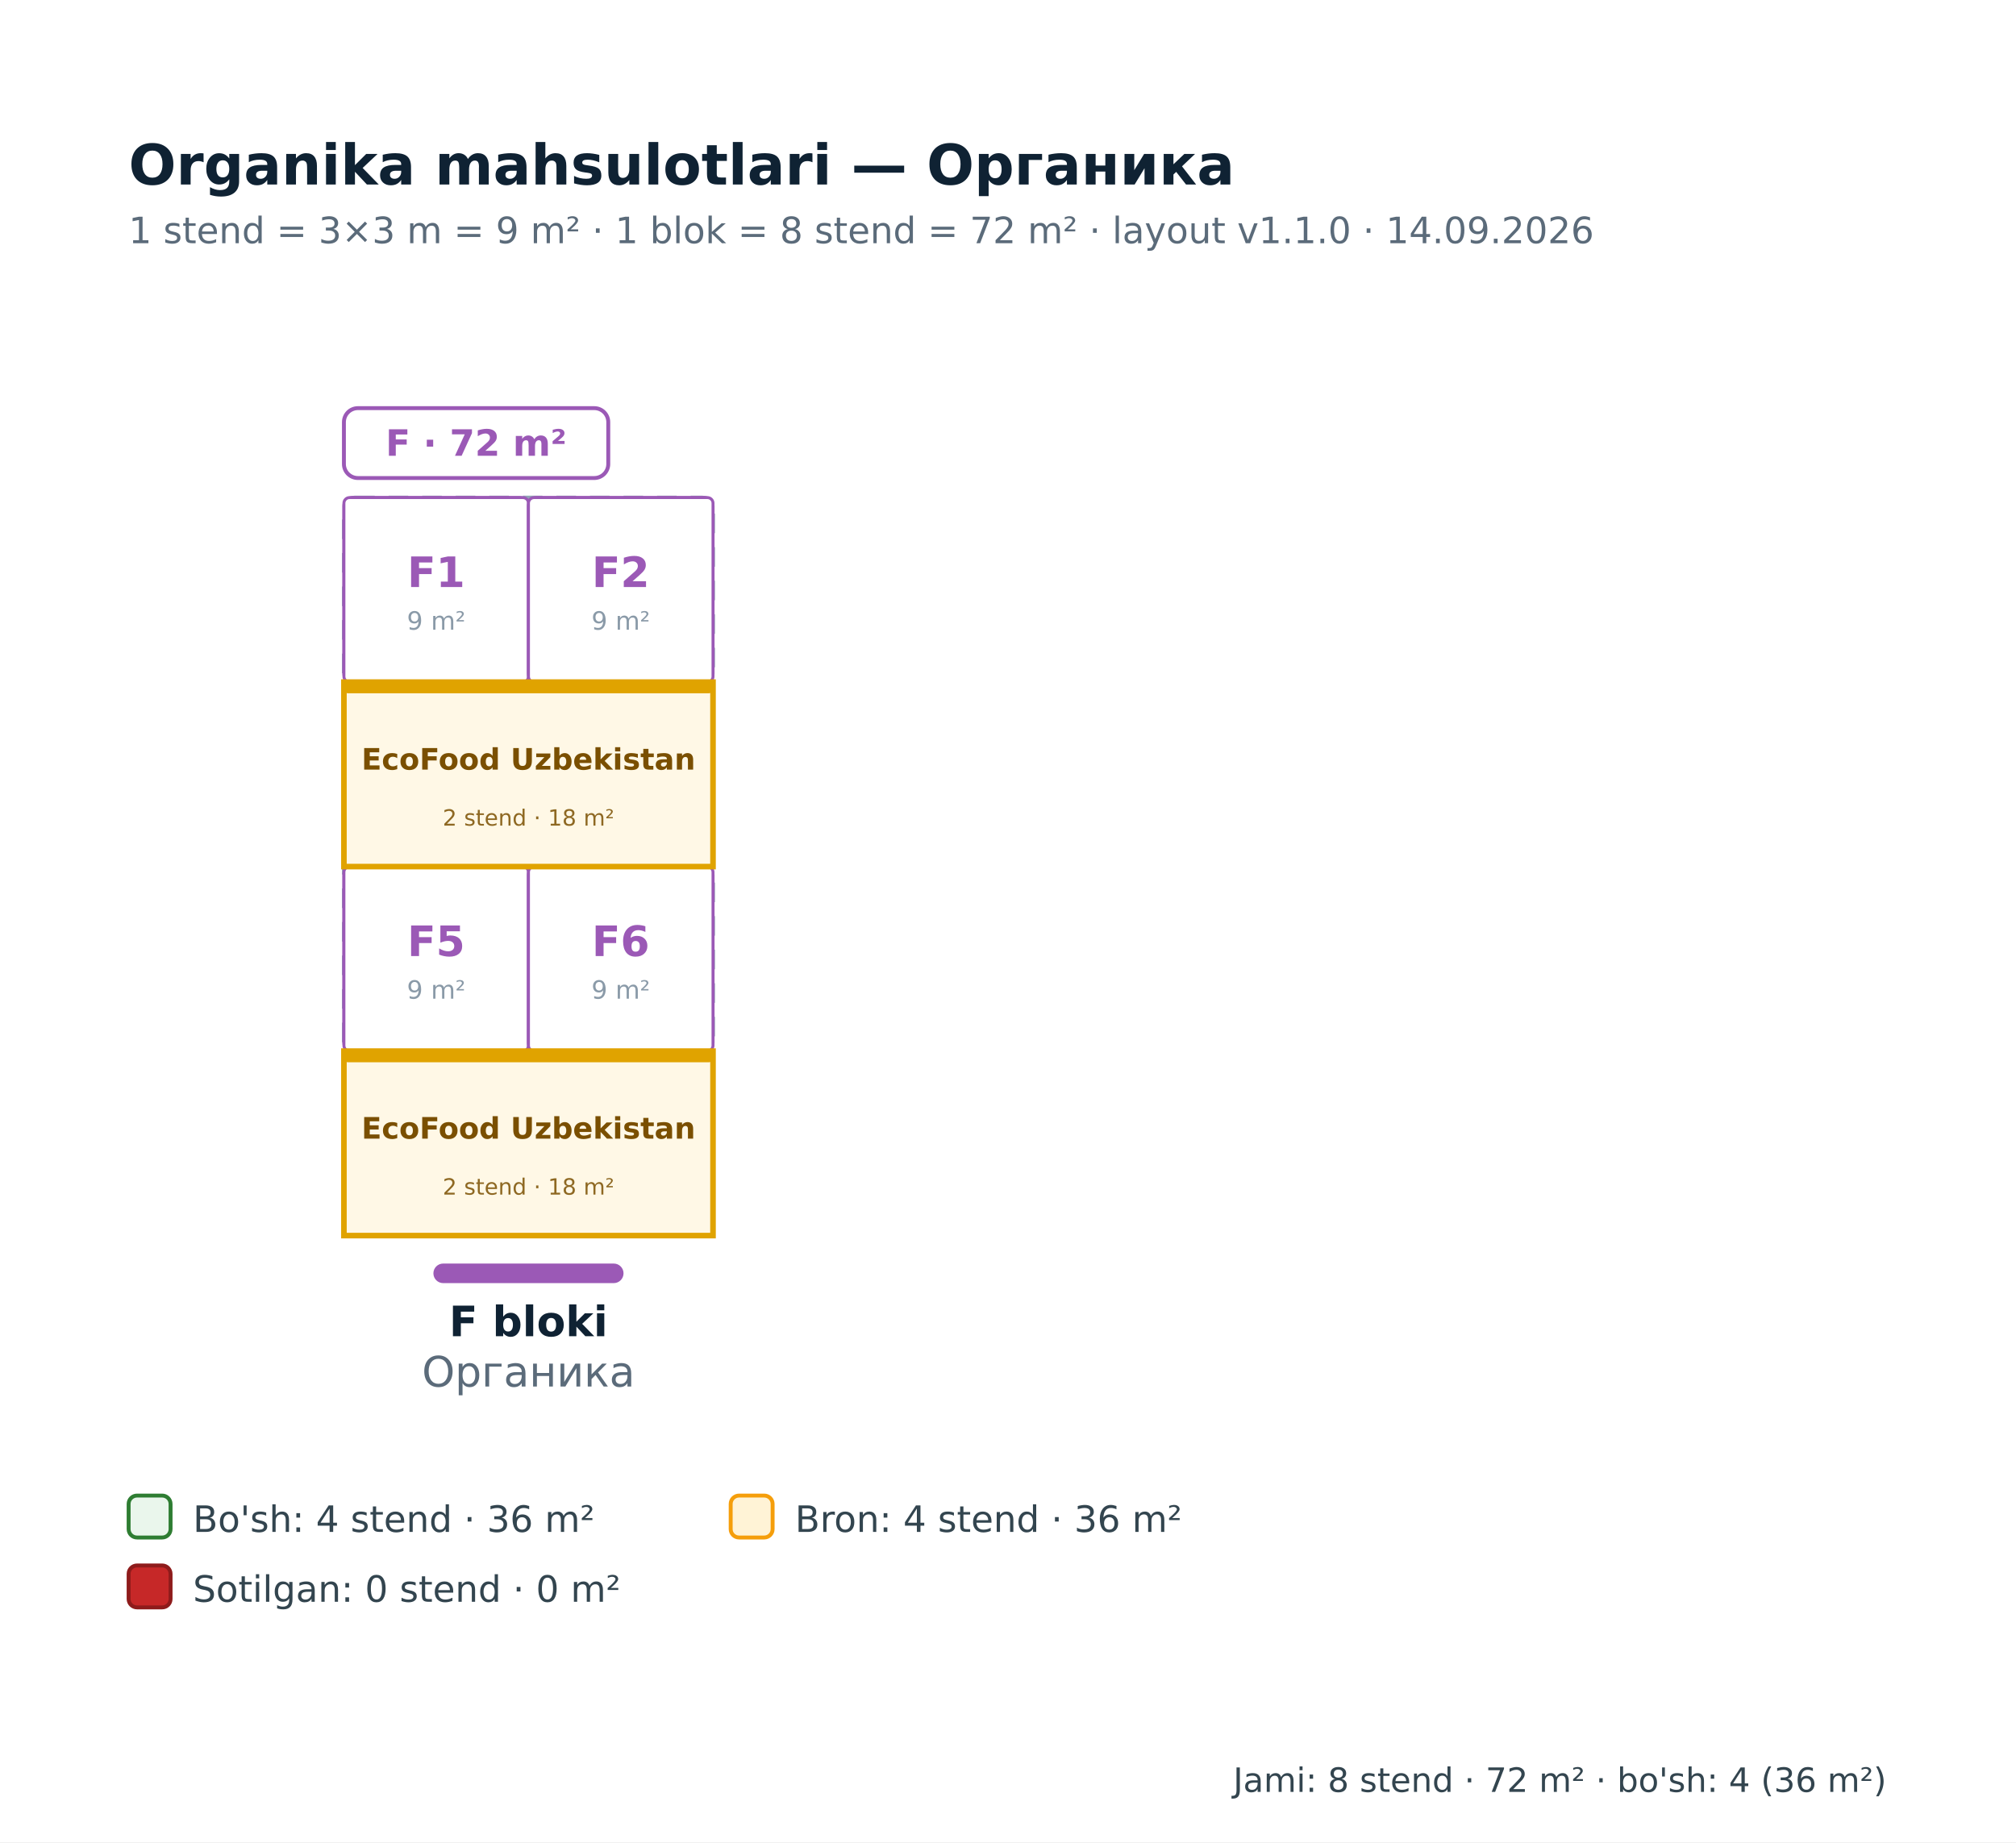
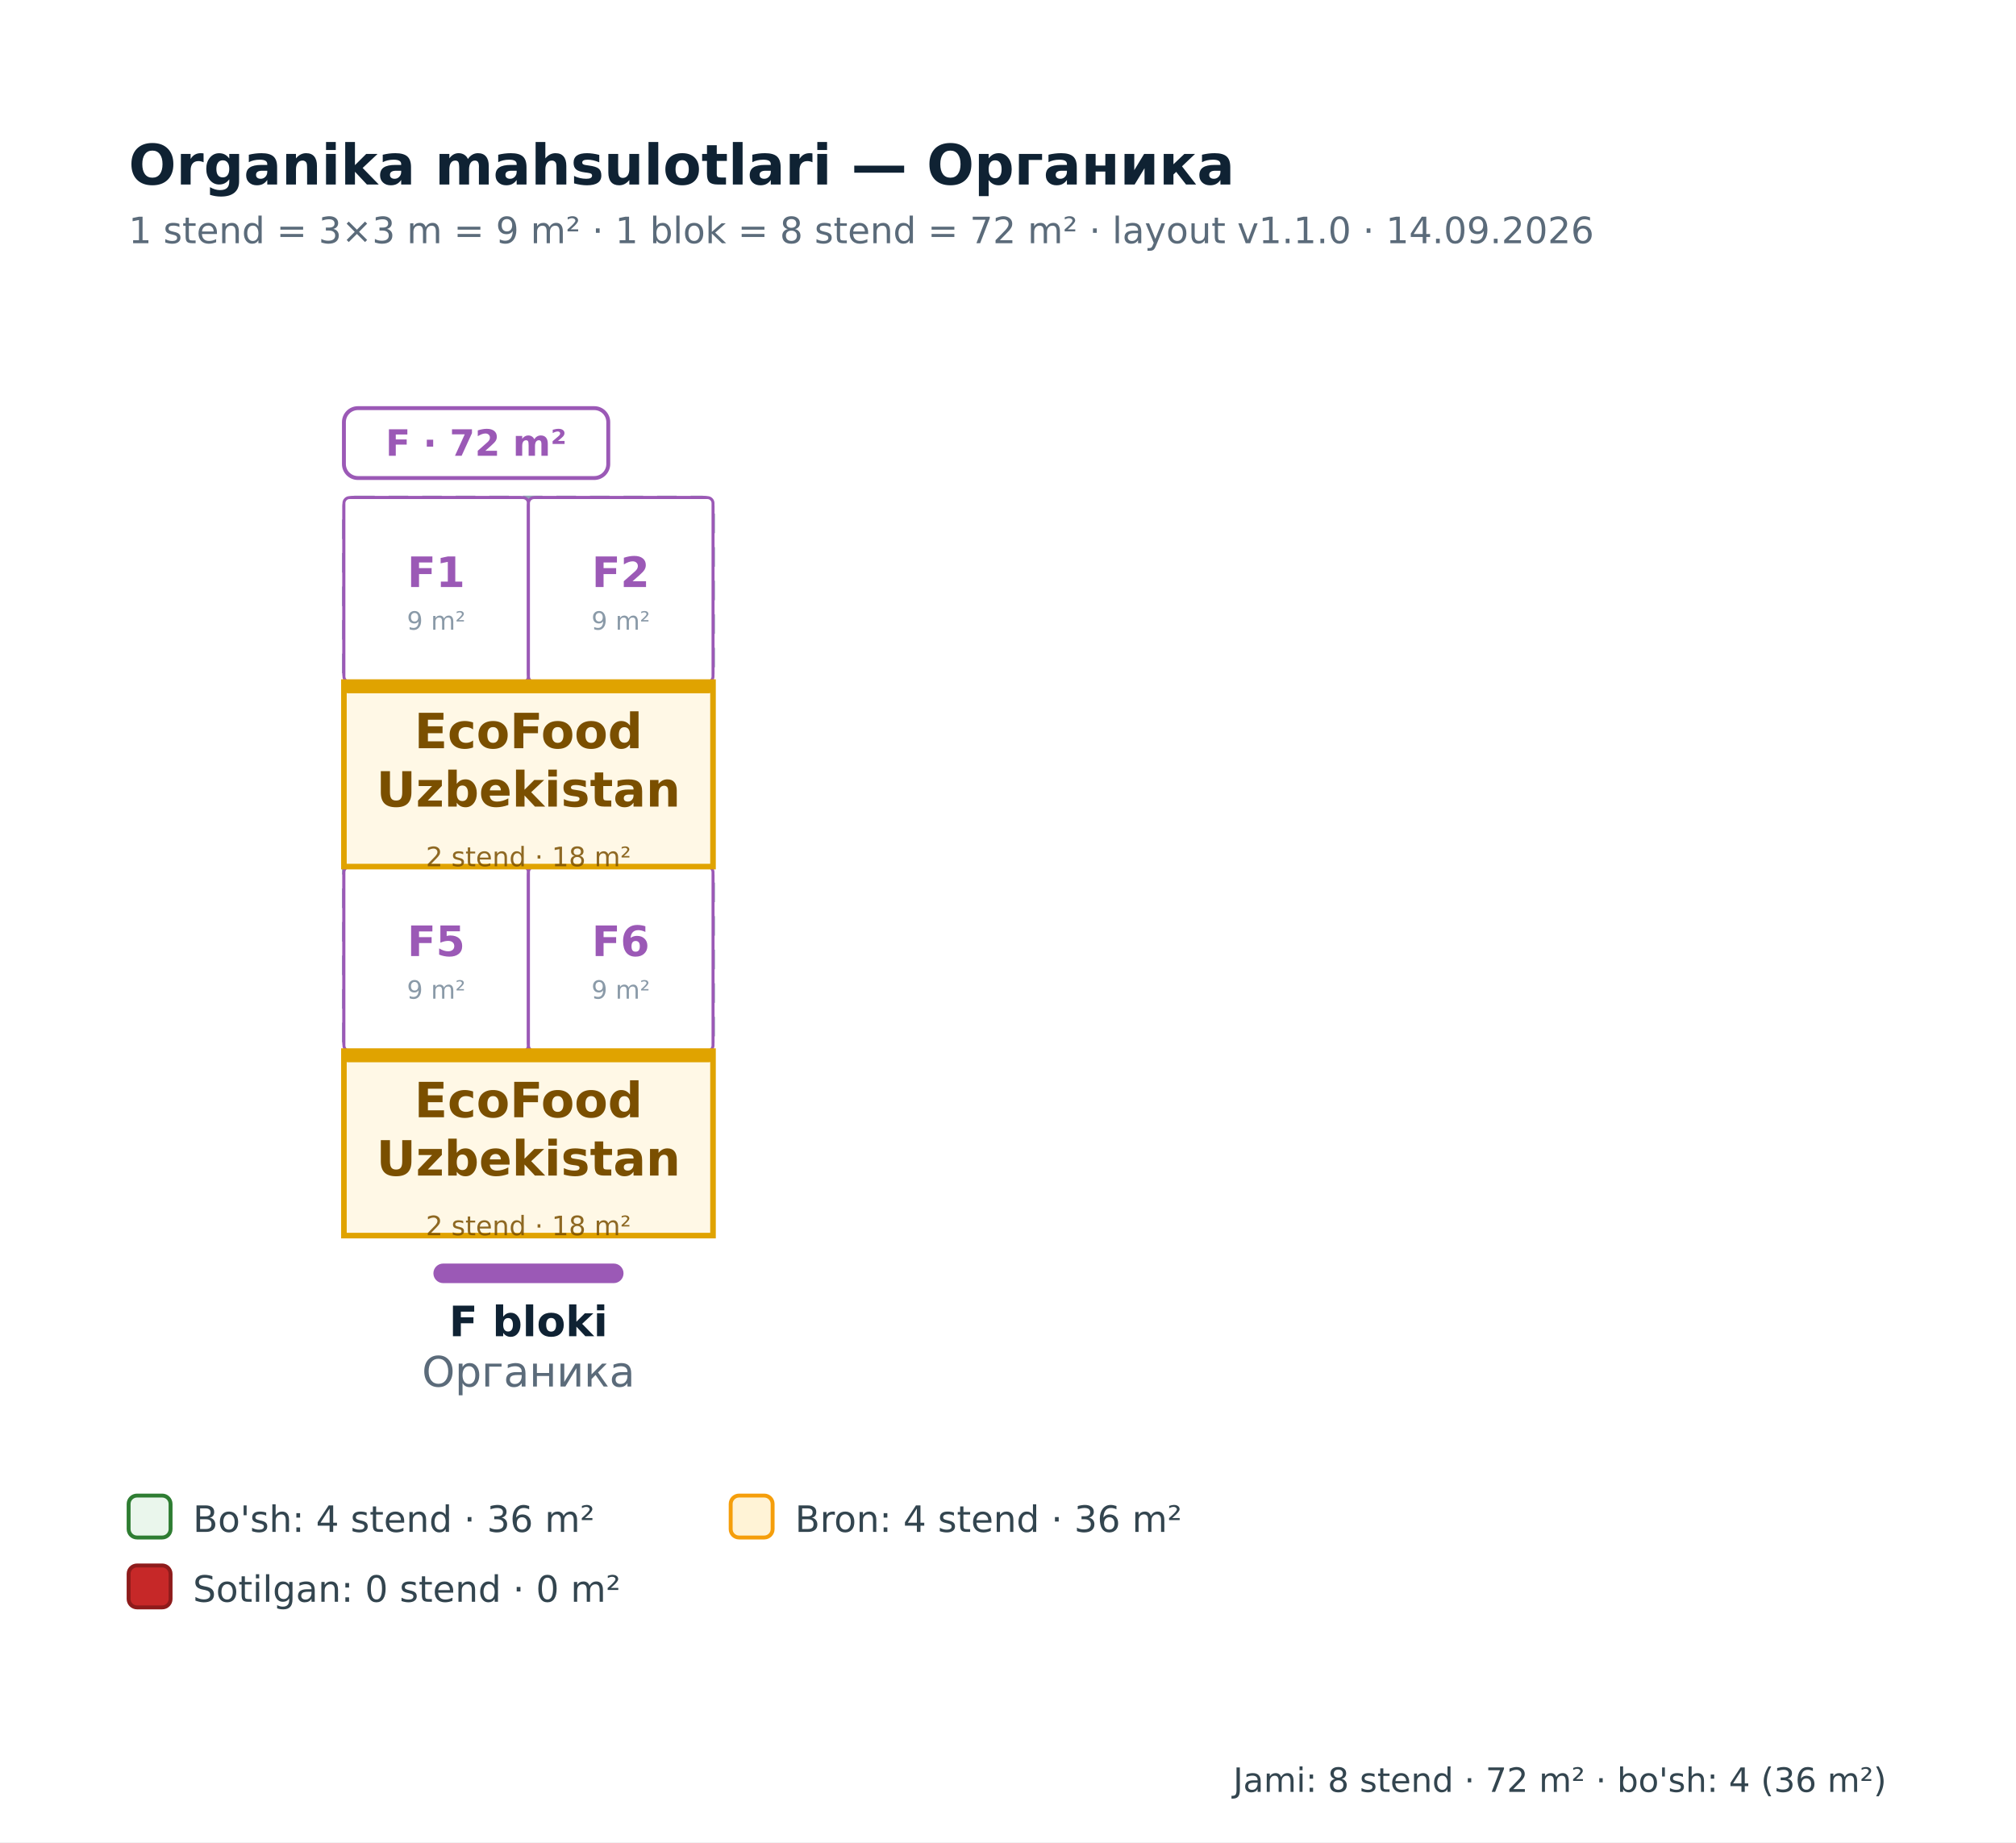
<svg xmlns="http://www.w3.org/2000/svg" width="721" height="659" viewBox="0 0 721 659" font-family="DejaVu Sans, Helvetica, Arial, sans-serif">
  <rect width="721" height="659" fill="#ffffff" />
  <text x="46" y="66" font-size="20" font-weight="bold" fill="#0f2233">Organika mahsulotlari — Органика</text>
  <text x="46" y="87" font-size="13" fill="#5b6b7a">1 stend = 3×3 m = 9 m² · 1 blok = 8 stend = 72 m² · layout v1.1.0 · 14.09.2026</text>
  <rect x="123.00" y="178.00" width="132.00" height="264.00" fill="none" stroke="#90a4b5" stroke-width="1.4" stroke-dasharray="7 5" rx="4" />
  <rect x="123.00" y="146.00" width="94.54" height="25" rx="5" fill="#ffffff" stroke="#9B59B6" stroke-width="1.4" />
  <text x="170.27" y="163.05" font-size="13" font-weight="bold" fill="#9B59B6" text-anchor="middle">F · 72 m²</text>
  <rect x="123.00" y="178.00" width="66.00" height="66.00" rx="3" fill="#eaf6ec" stroke="#9B59B6" stroke-width="1.1" />
  <rect x="123.00" y="178.00" width="66.00" height="66.00" rx="2" fill="#ffffff" stroke="#9B59B6" stroke-width="1.05" />
  <text x="156.00" y="210.00" font-size="15.00" font-weight="bold" fill="#9B59B6" text-anchor="middle">F1</text>
  <text x="156.00" y="225.25" font-size="9.00" fill="#8a9aa8" text-anchor="middle">9 m²</text>
  <rect x="189.00" y="178.00" width="66.00" height="66.00" rx="3" fill="#eaf6ec" stroke="#9B59B6" stroke-width="1.1" />
  <rect x="189.00" y="178.00" width="66.00" height="66.00" rx="2" fill="#ffffff" stroke="#9B59B6" stroke-width="1.05" />
  <text x="222.00" y="210.00" font-size="15.00" font-weight="bold" fill="#9B59B6" text-anchor="middle">F2</text>
  <text x="222.00" y="225.25" font-size="9.00" fill="#8a9aa8" text-anchor="middle">9 m²</text>
  <rect x="123.00" y="310.00" width="66.00" height="66.00" rx="3" fill="#eaf6ec" stroke="#9B59B6" stroke-width="1.1" />
  <rect x="123.00" y="310.00" width="66.00" height="66.00" rx="2" fill="#ffffff" stroke="#9B59B6" stroke-width="1.05" />
  <text x="156.00" y="342.00" font-size="15.00" font-weight="bold" fill="#9B59B6" text-anchor="middle">F5</text>
  <text x="156.00" y="357.25" font-size="9.00" fill="#8a9aa8" text-anchor="middle">9 m²</text>
  <rect x="189.00" y="310.00" width="66.00" height="66.00" rx="3" fill="#eaf6ec" stroke="#9B59B6" stroke-width="1.1" />
  <rect x="189.00" y="310.00" width="66.00" height="66.00" rx="2" fill="#ffffff" stroke="#9B59B6" stroke-width="1.05" />
  <text x="222.00" y="342.00" font-size="15.00" font-weight="bold" fill="#9B59B6" text-anchor="middle">F6</text>
  <text x="222.00" y="357.25" font-size="9.00" fill="#8a9aa8" text-anchor="middle">9 m²</text>
  <rect x="155.00" y="452.00" width="68" height="7" rx="3.5" fill="#9B59B6" />
  <text x="189.00" y="478.00" font-size="15.00" font-weight="bold" fill="#0f2233" text-anchor="middle">F bloki</text>
  <text x="189.00" y="496.00" font-size="15.00" fill="#5b6b7a" text-anchor="middle">Органика</text>
  <path d="M123 244L189 244L255 244L255 310L189 310L123 310Z" fill="#fff8e6" stroke="#e0a300" stroke-width="2" />
  <rect x="123.00" y="244.00" width="132.00" height="4" rx="1.5" fill="#e0a300" />
-   <text x="189.00" y="275.31" font-size="10.57" font-weight="bold" fill="#7a4f00" text-anchor="middle">EcoFood Uzbekistan</text>
-   <text x="189.00" y="295.34" font-size="8.00" fill="#7a4f00" text-anchor="middle" opacity="0.85">2 stend · 18 m²</text>
+   <text x="189.00" y="267.66" font-size="17.39" font-weight="bold" fill="#7a4f00" text-anchor="middle">EcoFood</text>
+   <text x="189.00" y="288.53" font-size="17.39" font-weight="bold" fill="#7a4f00" text-anchor="middle">Uzbekistan</text>
+   <text x="189.00" y="309.87" font-size="9.57" fill="#7a4f00" text-anchor="middle" opacity="0.85">2 stend · 18 m²</text>
  <path d="M123 376L189 376L255 376L255 442L189 442L123 442Z" fill="#fff8e6" stroke="#e0a300" stroke-width="2" />
  <rect x="123.00" y="376.00" width="132.00" height="4" rx="1.5" fill="#e0a300" />
-   <text x="189.00" y="407.31" font-size="10.57" font-weight="bold" fill="#7a4f00" text-anchor="middle">EcoFood Uzbekistan</text>
-   <text x="189.00" y="427.34" font-size="8.00" fill="#7a4f00" text-anchor="middle" opacity="0.85">2 stend · 18 m²</text>
+   <text x="189.00" y="399.66" font-size="17.39" font-weight="bold" fill="#7a4f00" text-anchor="middle">EcoFood</text>
+   <text x="189.00" y="420.53" font-size="17.39" font-weight="bold" fill="#7a4f00" text-anchor="middle">Uzbekistan</text>
+   <text x="189.00" y="441.87" font-size="9.57" fill="#7a4f00" text-anchor="middle" opacity="0.85">2 stend · 18 m²</text>
  <rect x="46.00" y="535.00" width="15" height="15" rx="3" fill="#eaf6ec" stroke="#2e7d32" stroke-width="1.4" />
  <text x="69.00" y="548.00" font-size="13" fill="#33454f">Bo'sh: 4 stend · 36 m²</text>
  <rect x="261.32" y="535.00" width="15" height="15" rx="3" fill="#fff3d6" stroke="#f59e0b" stroke-width="1.4" />
  <text x="284.32" y="548.00" font-size="13" fill="#33454f">Bron: 4 stend · 36 m²</text>
  <rect x="46.00" y="560.00" width="15" height="15" rx="3" fill="#c62828" stroke="#8e1b1b" stroke-width="1.4" />
  <text x="69.00" y="573.00" font-size="13" fill="#33454f">Sotilgan: 0 stend · 0 m²</text>
  <text x="674.68" y="641" font-size="12" fill="#33454f" text-anchor="end">Jami: 8 stend · 72 m² · bo'sh: 4 (36 m²)</text>
</svg>
